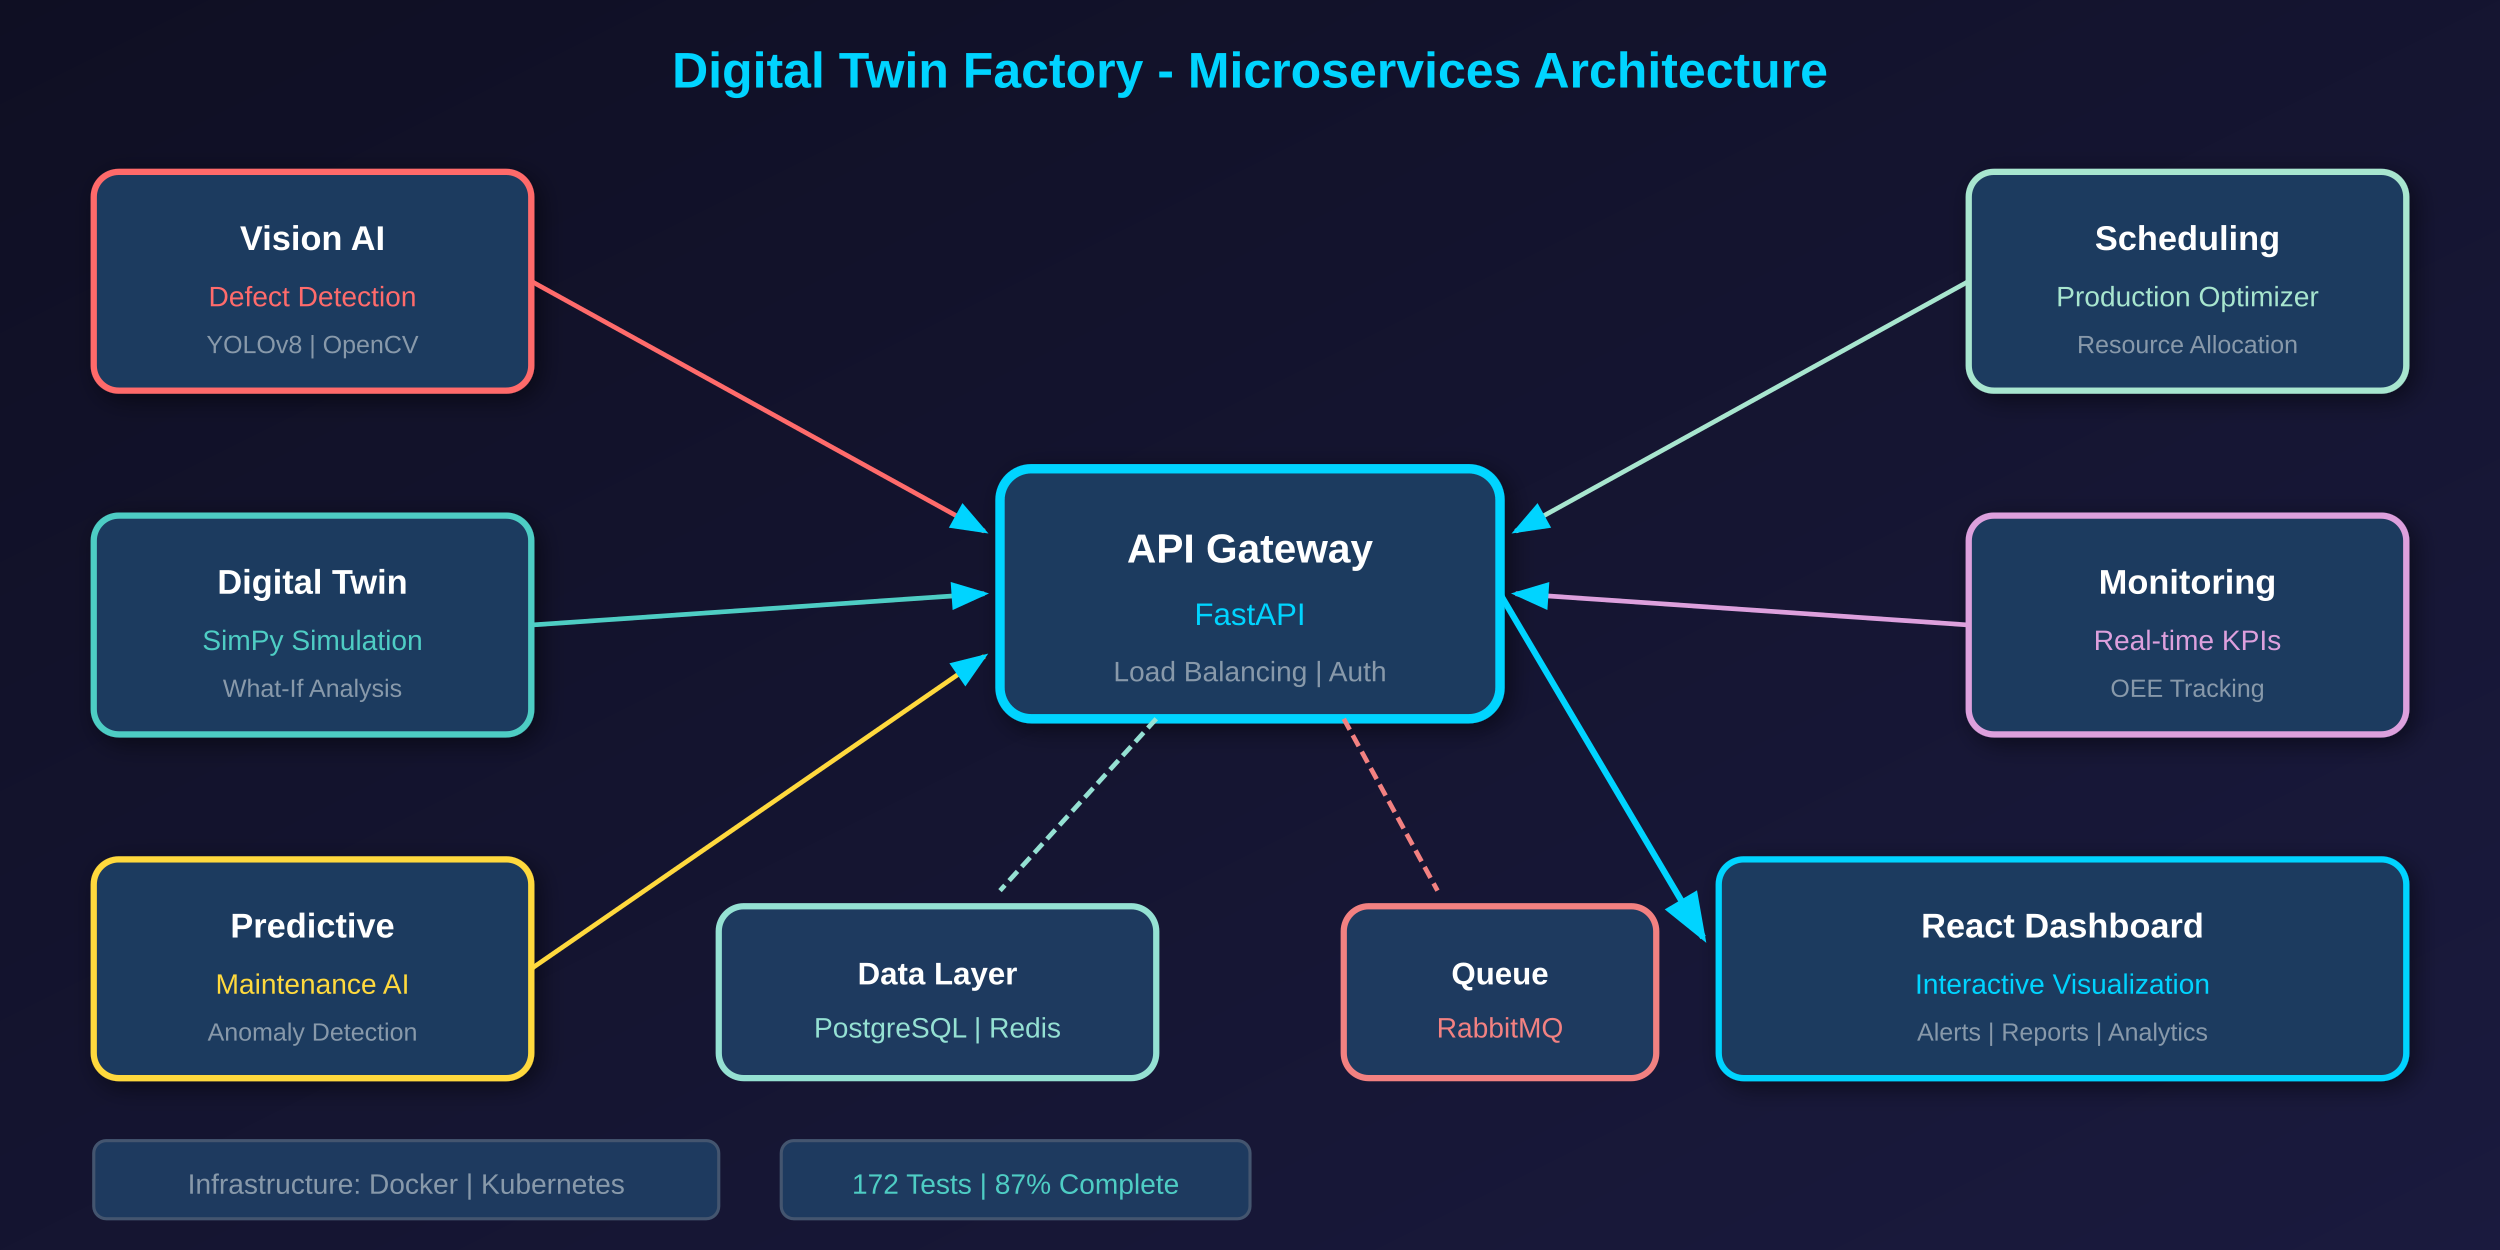
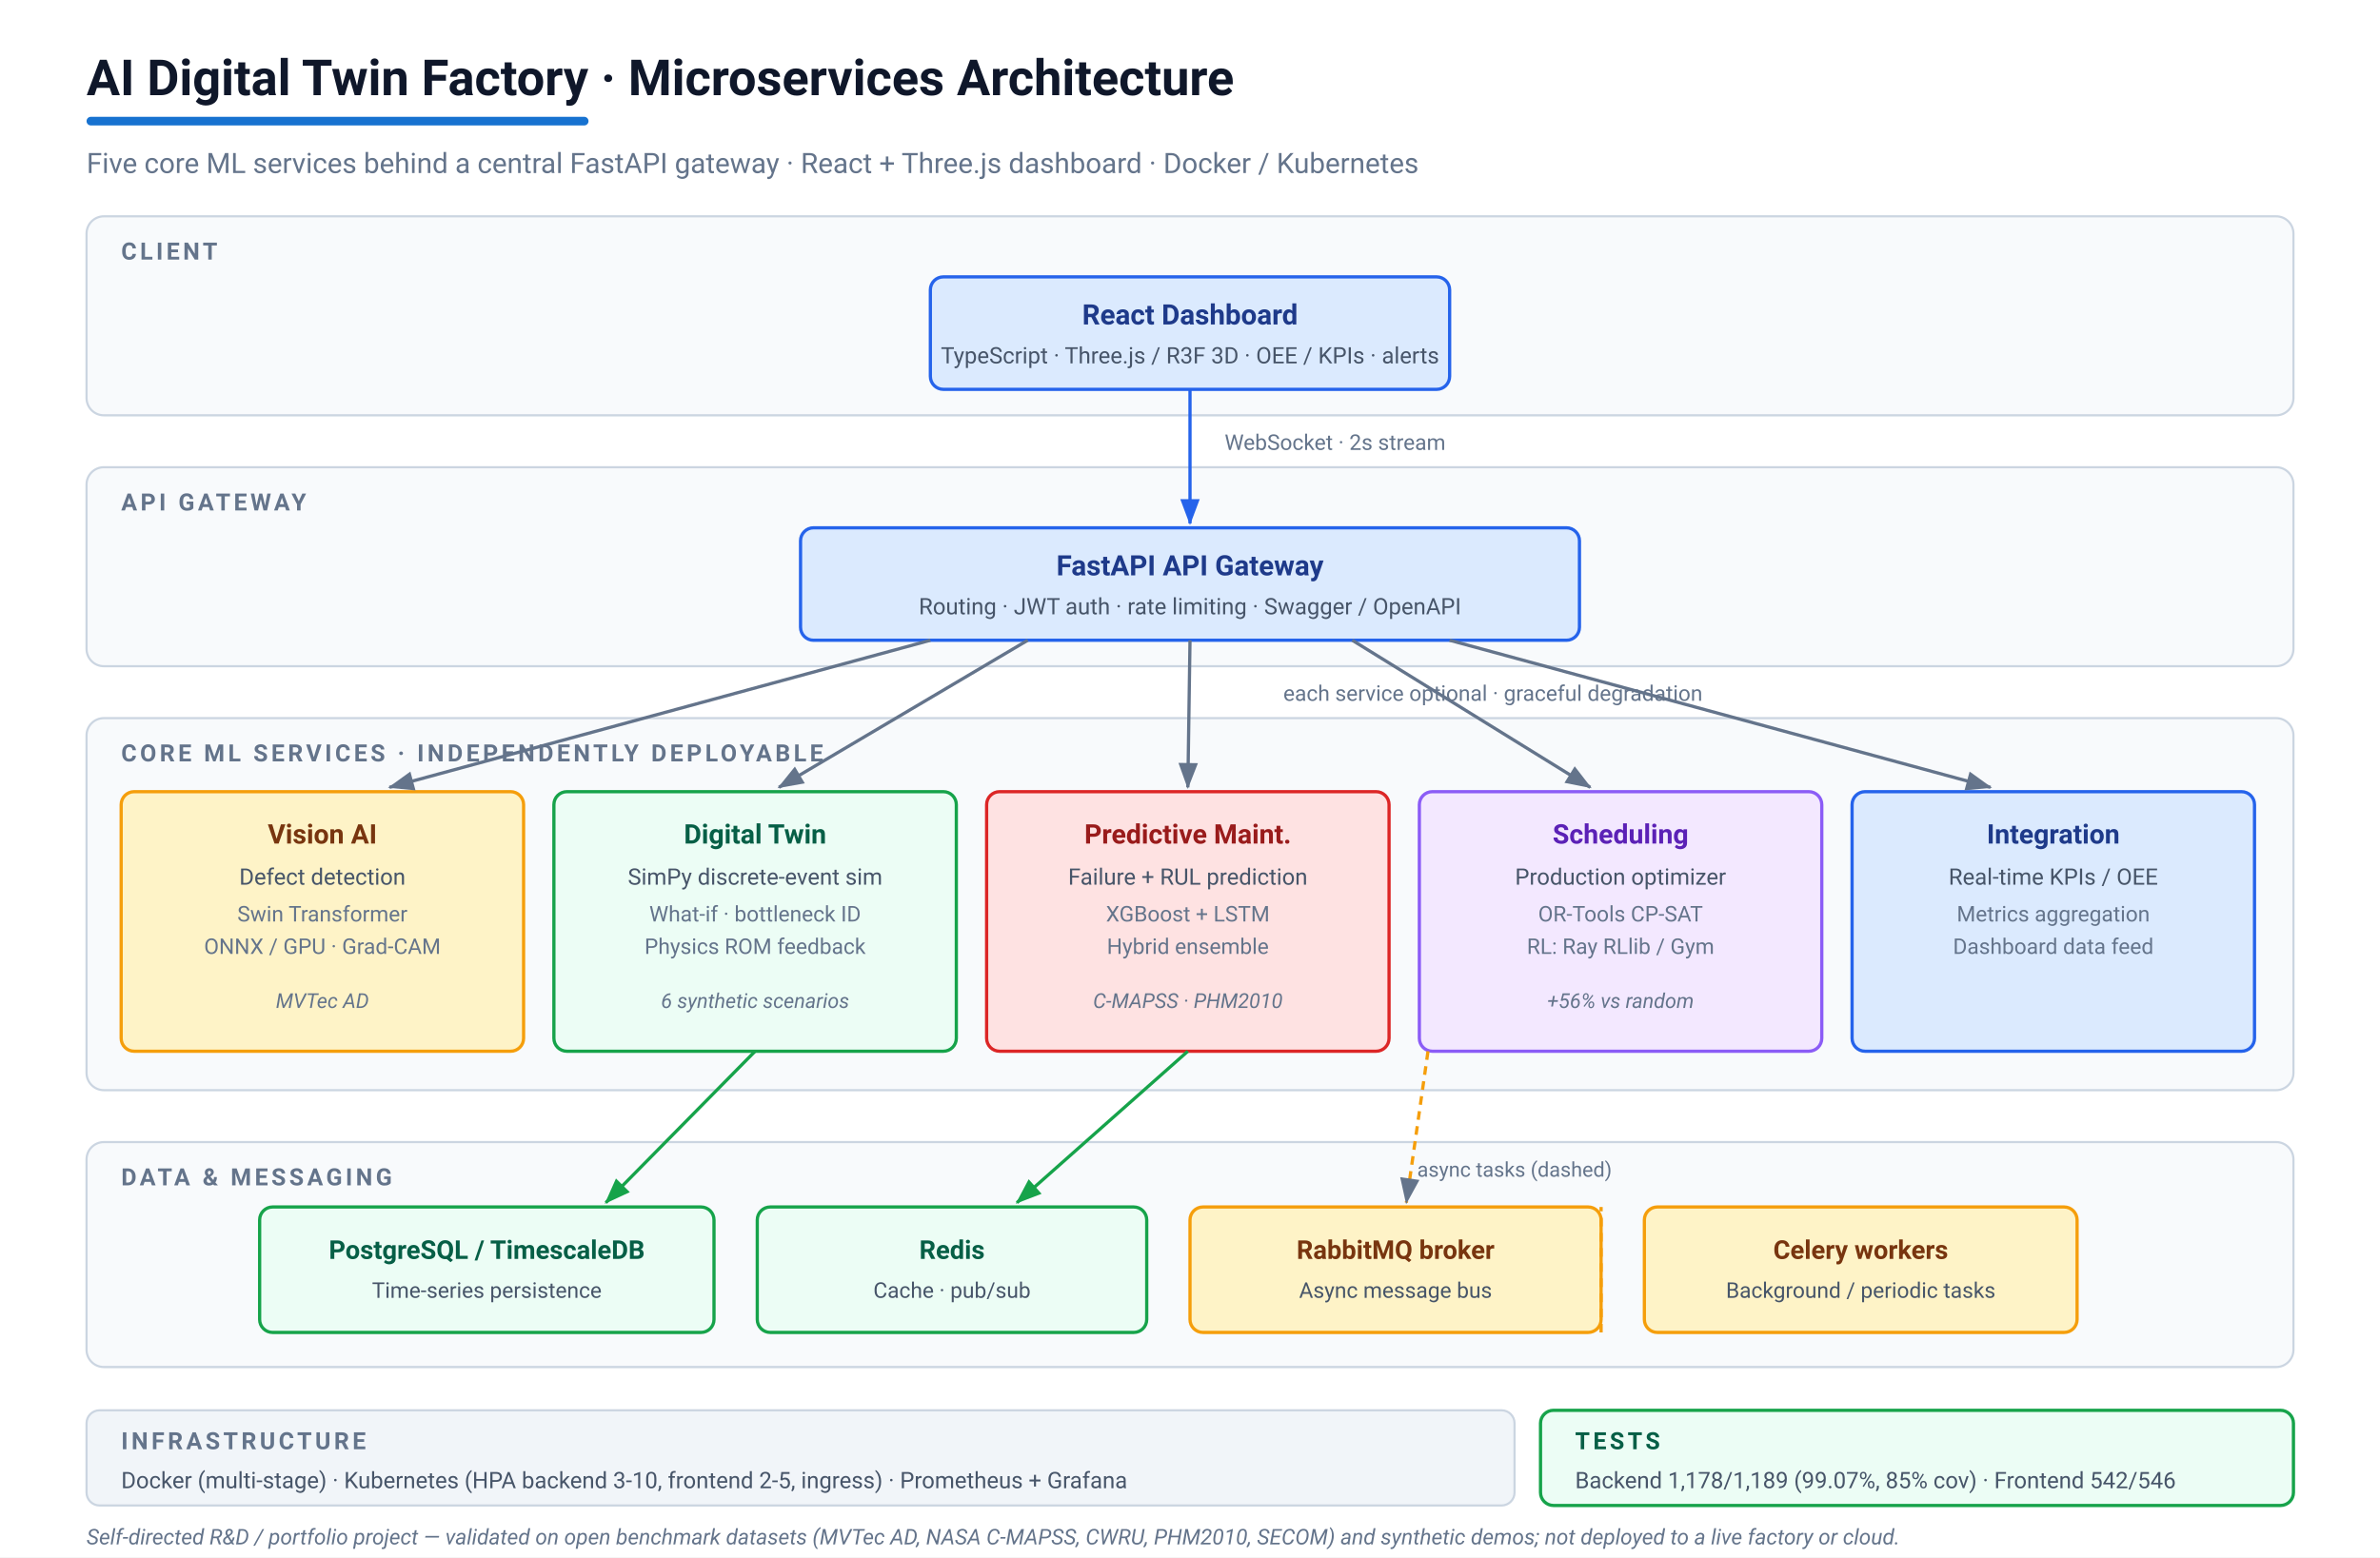
- <svg xmlns="http://www.w3.org/2000/svg" viewBox="0 0 800 400">
+ <svg xmlns="http://www.w3.org/2000/svg" viewBox="0 0 1100 720" font-family="ui-sans-serif, system-ui, -apple-system, 'Segoe UI', Roboto, sans-serif">
  <defs>
-     <linearGradient id="dt-grad1" x1="0%" y1="0%" x2="100%" y2="100%">
-       <stop offset="0%" style="stop-color:#0f0f23;stop-opacity:1" />
-       <stop offset="100%" style="stop-color:#1a1a3e;stop-opacity:1" />
-     </linearGradient>
-     <filter id="dt-shadow" x="-20%" y="-20%" width="140%" height="140%">
-       <feDropShadow dx="2" dy="2" stdDeviation="4" flood-color="#000" flood-opacity="0.5" />
-     </filter>
-   </defs>
-   <rect width="800" height="400" fill="url(#dt-grad1)" />
-   <text x="400" y="28" text-anchor="middle" fill="#00d4ff" font-family="Arial, sans-serif" font-size="16" font-weight="bold">Digital Twin Factory - Microservices Architecture</text>
-   <rect x="320" y="150" width="160" height="80" rx="10" fill="#1e3a5f" stroke="#00d4ff" stroke-width="3" filter="url(#dt-shadow)" />
-   <text x="400" y="180" text-anchor="middle" fill="#fff" font-family="Arial, sans-serif" font-size="13" font-weight="bold">API Gateway</text>
-   <text x="400" y="200" text-anchor="middle" fill="#00d4ff" font-family="Arial, sans-serif" font-size="10">FastAPI</text>
-   <text x="400" y="218" text-anchor="middle" fill="#8899aa" font-family="Arial, sans-serif" font-size="9">Load Balancing | Auth</text>
-   <rect x="30" y="55" width="140" height="70" rx="8" fill="#1e3a5f" stroke="#ff6b6b" stroke-width="2" filter="url(#dt-shadow)" />
-   <text x="100" y="80" text-anchor="middle" fill="#fff" font-family="Arial, sans-serif" font-size="11" font-weight="bold">Vision AI</text>
-   <text x="100" y="98" text-anchor="middle" fill="#ff6b6b" font-family="Arial, sans-serif" font-size="9">Defect Detection</text>
-   <text x="100" y="113" text-anchor="middle" fill="#8899aa" font-family="Arial, sans-serif" font-size="8">YOLOv8 | OpenCV</text>
-   <rect x="30" y="165" width="140" height="70" rx="8" fill="#1e3a5f" stroke="#4ecdc4" stroke-width="2" filter="url(#dt-shadow)" />
-   <text x="100" y="190" text-anchor="middle" fill="#fff" font-family="Arial, sans-serif" font-size="11" font-weight="bold">Digital Twin</text>
-   <text x="100" y="208" text-anchor="middle" fill="#4ecdc4" font-family="Arial, sans-serif" font-size="9">SimPy Simulation</text>
-   <text x="100" y="223" text-anchor="middle" fill="#8899aa" font-family="Arial, sans-serif" font-size="8">What-If Analysis</text>
-   <rect x="30" y="275" width="140" height="70" rx="8" fill="#1e3a5f" stroke="#ffd93d" stroke-width="2" filter="url(#dt-shadow)" />
-   <text x="100" y="300" text-anchor="middle" fill="#fff" font-family="Arial, sans-serif" font-size="11" font-weight="bold">Predictive</text>
-   <text x="100" y="318" text-anchor="middle" fill="#ffd93d" font-family="Arial, sans-serif" font-size="9">Maintenance AI</text>
-   <text x="100" y="333" text-anchor="middle" fill="#8899aa" font-family="Arial, sans-serif" font-size="8">Anomaly Detection</text>
-   <rect x="630" y="55" width="140" height="70" rx="8" fill="#1e3a5f" stroke="#a8e6cf" stroke-width="2" filter="url(#dt-shadow)" />
-   <text x="700" y="80" text-anchor="middle" fill="#fff" font-family="Arial, sans-serif" font-size="11" font-weight="bold">Scheduling</text>
-   <text x="700" y="98" text-anchor="middle" fill="#a8e6cf" font-family="Arial, sans-serif" font-size="9">Production Optimizer</text>
-   <text x="700" y="113" text-anchor="middle" fill="#8899aa" font-family="Arial, sans-serif" font-size="8">Resource Allocation</text>
-   <rect x="630" y="165" width="140" height="70" rx="8" fill="#1e3a5f" stroke="#dda0dd" stroke-width="2" filter="url(#dt-shadow)" />
-   <text x="700" y="190" text-anchor="middle" fill="#fff" font-family="Arial, sans-serif" font-size="11" font-weight="bold">Monitoring</text>
-   <text x="700" y="208" text-anchor="middle" fill="#dda0dd" font-family="Arial, sans-serif" font-size="9">Real-time KPIs</text>
-   <text x="700" y="223" text-anchor="middle" fill="#8899aa" font-family="Arial, sans-serif" font-size="8">OEE Tracking</text>
-   <rect x="550" y="275" width="220" height="70" rx="8" fill="#1e3a5f" stroke="#00d4ff" stroke-width="2" filter="url(#dt-shadow)" />
-   <text x="660" y="300" text-anchor="middle" fill="#fff" font-family="Arial, sans-serif" font-size="11" font-weight="bold">React Dashboard</text>
-   <text x="660" y="318" text-anchor="middle" fill="#00d4ff" font-family="Arial, sans-serif" font-size="9">Interactive Visualization</text>
-   <text x="660" y="333" text-anchor="middle" fill="#8899aa" font-family="Arial, sans-serif" font-size="8">Alerts | Reports | Analytics</text>
-   <rect x="230" y="290" width="140" height="55" rx="8" fill="#1e3a5f" stroke="#95e1d3" stroke-width="2" />
-   <text x="300" y="315" text-anchor="middle" fill="#fff" font-family="Arial, sans-serif" font-size="10" font-weight="bold">Data Layer</text>
-   <text x="300" y="332" text-anchor="middle" fill="#95e1d3" font-family="Arial, sans-serif" font-size="9">PostgreSQL | Redis</text>
-   <rect x="430" y="290" width="100" height="55" rx="8" fill="#1e3a5f" stroke="#f38181" stroke-width="2" />
-   <text x="480" y="315" text-anchor="middle" fill="#fff" font-family="Arial, sans-serif" font-size="10" font-weight="bold">Queue</text>
-   <text x="480" y="332" text-anchor="middle" fill="#f38181" font-family="Arial, sans-serif" font-size="9">RabbitMQ</text>
-   <defs>
-     <marker id="dt-arrow" markerWidth="8" markerHeight="8" refX="7" refY="3" orient="auto">
-       <path d="M0,0 L0,6 L8,3 z" fill="#00d4ff" />
+     <marker id="dt-ar" markerWidth="9" markerHeight="9" refX="7.5" refY="3" orient="auto">
+       <path d="M0,0 L0,6 L8,3 z" fill="#64748b" />
+     </marker>
+     <marker id="dt-ar-b" markerWidth="9" markerHeight="9" refX="7.5" refY="3" orient="auto">
+       <path d="M0,0 L0,6 L8,3 z" fill="#2563eb" />
+     </marker>
+     <marker id="dt-ar-g" markerWidth="9" markerHeight="9" refX="7.5" refY="3" orient="auto">
+       <path d="M0,0 L0,6 L8,3 z" fill="#16a34a" />
    </marker>
  </defs>
-   <line x1="170" y1="90" x2="315" y2="170" stroke="#ff6b6b" stroke-width="1.5" marker-end="url(#dt-arrow)" />
-   <line x1="170" y1="200" x2="315" y2="190" stroke="#4ecdc4" stroke-width="1.5" marker-end="url(#dt-arrow)" />
-   <line x1="170" y1="310" x2="315" y2="210" stroke="#ffd93d" stroke-width="1.5" marker-end="url(#dt-arrow)" />
-   <line x1="630" y1="90" x2="485" y2="170" stroke="#a8e6cf" stroke-width="1.5" marker-end="url(#dt-arrow)" />
-   <line x1="630" y1="200" x2="485" y2="190" stroke="#dda0dd" stroke-width="1.5" marker-end="url(#dt-arrow)" />
-   <line x1="480" y1="190" x2="545" y2="300" stroke="#00d4ff" stroke-width="2" marker-end="url(#dt-arrow)" />
-   <line x1="370" y1="230" x2="320" y2="285" stroke="#95e1d3" stroke-width="1.5" stroke-dasharray="4,2" />
-   <line x1="430" y1="230" x2="460" y2="285" stroke="#f38181" stroke-width="1.5" stroke-dasharray="4,2" />
-   <rect x="30" y="365" width="200" height="25" rx="4" fill="#1e3a5f" stroke="#44556f" stroke-width="1" />
-   <text x="130" y="382" text-anchor="middle" fill="#8899aa" font-family="Arial, sans-serif" font-size="9">Infrastructure: Docker | Kubernetes</text>
-   <rect x="250" y="365" width="150" height="25" rx="4" fill="#1e3a5f" stroke="#44556f" stroke-width="1" />
-   <text x="325" y="382" text-anchor="middle" fill="#4ecdc4" font-family="Arial, sans-serif" font-size="9">172 Tests | 87% Complete</text>
+   <rect width="1100" height="720" fill="#ffffff" />
+   <text x="40" y="44" font-size="23" font-weight="700" fill="#0f172a">AI Digital Twin Factory · Microservices Architecture</text>
+   <rect x="40" y="54" width="232" height="4" rx="2" fill="#1772d0" />
+   <text x="40" y="80" font-size="13" fill="#64748b">Five core ML services behind a central FastAPI gateway · React + Three.js dashboard · Docker / Kubernetes</text>
+   <rect x="40" y="100" width="1020" height="92" rx="8" fill="#f8fafc" stroke="#cbd5e1" />
+   <text x="56" y="120" font-size="11" font-weight="700" fill="#64748b" letter-spacing="1.5">CLIENT</text>
+   <rect x="430" y="128" width="240" height="52" rx="6" fill="#dbeafe" stroke="#2563eb" stroke-width="1.5" />
+   <text x="550" y="150" text-anchor="middle" font-size="13" font-weight="700" fill="#1e3a8a">React Dashboard</text>
+   <text x="550" y="168" text-anchor="middle" font-size="10.5" fill="#475569">TypeScript · Three.js / R3F 3D · OEE / KPIs · alerts</text>
+   <rect x="40" y="216" width="1020" height="92" rx="8" fill="#f8fafc" stroke="#cbd5e1" />
+   <text x="56" y="236" font-size="11" font-weight="700" fill="#64748b" letter-spacing="1.5">API GATEWAY</text>
+   <rect x="370" y="244" width="360" height="52" rx="6" fill="#dbeafe" stroke="#2563eb" stroke-width="1.5" />
+   <text x="550" y="266" text-anchor="middle" font-size="13" font-weight="700" fill="#1e3a8a">FastAPI API Gateway</text>
+   <text x="550" y="284" text-anchor="middle" font-size="10.5" fill="#475569">Routing · JWT auth · rate limiting · Swagger / OpenAPI</text>
+   <line x1="550" y1="180" x2="550" y2="242" stroke="#2563eb" stroke-width="1.5" marker-end="url(#dt-ar-b)" />
+   <text x="566" y="208" font-size="10" fill="#64748b">WebSocket · 2s stream</text>
+   <rect x="40" y="332" width="1020" height="172" rx="8" fill="#f8fafc" stroke="#cbd5e1" />
+   <text x="56" y="352" font-size="11" font-weight="700" fill="#64748b" letter-spacing="1.5">CORE ML SERVICES · INDEPENDENTLY DEPLOYABLE</text>
+   <rect x="56" y="366" width="186" height="120" rx="6" fill="#fef3c7" stroke="#f59e0b" stroke-width="1.5" />
+   <text x="149" y="390" text-anchor="middle" font-size="12.5" font-weight="700" fill="#78350f">Vision AI</text>
+   <text x="149" y="409" text-anchor="middle" font-size="10.5" fill="#475569">Defect detection</text>
+   <text x="149" y="426" text-anchor="middle" font-size="10" fill="#64748b">Swin Transformer</text>
+   <text x="149" y="441" text-anchor="middle" font-size="10" fill="#64748b">ONNX / GPU · Grad-CAM</text>
+   <text x="149" y="466" text-anchor="middle" font-size="9.5" font-style="italic" fill="#64748b">MVTec AD</text>
+   <rect x="256" y="366" width="186" height="120" rx="6" fill="#ecfdf5" stroke="#16a34a" stroke-width="1.5" />
+   <text x="349" y="390" text-anchor="middle" font-size="12.5" font-weight="700" fill="#065f46">Digital Twin</text>
+   <text x="349" y="409" text-anchor="middle" font-size="10.5" fill="#475569">SimPy discrete-event sim</text>
+   <text x="349" y="426" text-anchor="middle" font-size="10" fill="#64748b">What-if · bottleneck ID</text>
+   <text x="349" y="441" text-anchor="middle" font-size="10" fill="#64748b">Physics ROM feedback</text>
+   <text x="349" y="466" text-anchor="middle" font-size="9.5" font-style="italic" fill="#64748b">6 synthetic scenarios</text>
+   <rect x="456" y="366" width="186" height="120" rx="6" fill="#fee2e2" stroke="#dc2626" stroke-width="1.5" />
+   <text x="549" y="390" text-anchor="middle" font-size="12.5" font-weight="700" fill="#991b1b">Predictive Maint.</text>
+   <text x="549" y="409" text-anchor="middle" font-size="10.5" fill="#475569">Failure + RUL prediction</text>
+   <text x="549" y="426" text-anchor="middle" font-size="10" fill="#64748b">XGBoost + LSTM</text>
+   <text x="549" y="441" text-anchor="middle" font-size="10" fill="#64748b">Hybrid ensemble</text>
+   <text x="549" y="466" text-anchor="middle" font-size="9.5" font-style="italic" fill="#64748b">C-MAPSS · PHM2010</text>
+   <rect x="656" y="366" width="186" height="120" rx="6" fill="#f3e8ff" stroke="#8b5cf6" stroke-width="1.5" />
+   <text x="749" y="390" text-anchor="middle" font-size="12.5" font-weight="700" fill="#5b21b6">Scheduling</text>
+   <text x="749" y="409" text-anchor="middle" font-size="10.5" fill="#475569">Production optimizer</text>
+   <text x="749" y="426" text-anchor="middle" font-size="10" fill="#64748b">OR-Tools CP-SAT</text>
+   <text x="749" y="441" text-anchor="middle" font-size="10" fill="#64748b">RL: Ray RLlib / Gym</text>
+   <text x="749" y="466" text-anchor="middle" font-size="9.5" font-style="italic" fill="#64748b">+56% vs random</text>
+   <rect x="856" y="366" width="186" height="120" rx="6" fill="#dbeafe" stroke="#2563eb" stroke-width="1.5" />
+   <text x="949" y="390" text-anchor="middle" font-size="12.5" font-weight="700" fill="#1e3a8a">Integration</text>
+   <text x="949" y="409" text-anchor="middle" font-size="10.5" fill="#475569">Real-time KPIs / OEE</text>
+   <text x="949" y="426" text-anchor="middle" font-size="10" fill="#64748b">Metrics aggregation</text>
+   <text x="949" y="441" text-anchor="middle" font-size="10" fill="#64748b">Dashboard data feed</text>
+   <line x1="430" y1="296" x2="180" y2="364" stroke="#64748b" stroke-width="1.5" marker-end="url(#dt-ar)" />
+   <line x1="475" y1="296" x2="360" y2="364" stroke="#64748b" stroke-width="1.5" marker-end="url(#dt-ar)" />
+   <line x1="550" y1="296" x2="549" y2="364" stroke="#64748b" stroke-width="1.5" marker-end="url(#dt-ar)" />
+   <line x1="625" y1="296" x2="735" y2="364" stroke="#64748b" stroke-width="1.5" marker-end="url(#dt-ar)" />
+   <line x1="670" y1="296" x2="920" y2="364" stroke="#64748b" stroke-width="1.5" marker-end="url(#dt-ar)" />
+   <text x="690" y="324" font-size="10" fill="#64748b" text-anchor="middle">each service optional · graceful degradation</text>
+   <rect x="40" y="528" width="1020" height="104" rx="8" fill="#f8fafc" stroke="#cbd5e1" />
+   <text x="56" y="548" font-size="11" font-weight="700" fill="#64748b" letter-spacing="1.5">DATA &amp; MESSAGING</text>
+   <rect x="120" y="558" width="210" height="58" rx="6" fill="#ecfdf5" stroke="#16a34a" stroke-width="1.5" />
+   <text x="225" y="582" text-anchor="middle" font-size="12" font-weight="700" fill="#065f46">PostgreSQL / TimescaleDB</text>
+   <text x="225" y="600" text-anchor="middle" font-size="10" fill="#475569">Time-series persistence</text>
+   <rect x="350" y="558" width="180" height="58" rx="6" fill="#ecfdf5" stroke="#16a34a" stroke-width="1.5" />
+   <text x="440" y="582" text-anchor="middle" font-size="12" font-weight="700" fill="#065f46">Redis</text>
+   <text x="440" y="600" text-anchor="middle" font-size="10" fill="#475569">Cache · pub/sub</text>
+   <rect x="550" y="558" width="190" height="58" rx="6" fill="#fef3c7" stroke="#f59e0b" stroke-width="1.5" />
+   <text x="645" y="582" text-anchor="middle" font-size="12" font-weight="700" fill="#78350f">RabbitMQ broker</text>
+   <text x="645" y="600" text-anchor="middle" font-size="10" fill="#475569">Async message bus</text>
+   <rect x="760" y="558" width="200" height="58" rx="6" fill="#fef3c7" stroke="#f59e0b" stroke-width="1.5" />
+   <text x="860" y="582" text-anchor="middle" font-size="12" font-weight="700" fill="#78350f">Celery workers</text>
+   <text x="860" y="600" text-anchor="middle" font-size="10" fill="#475569">Background / periodic tasks</text>
+   <line x1="349" y1="486" x2="280" y2="556" stroke="#16a34a" stroke-width="1.5" marker-end="url(#dt-ar-g)" />
+   <line x1="549" y1="486" x2="470" y2="556" stroke="#16a34a" stroke-width="1.5" marker-end="url(#dt-ar-g)" />
+   <line x1="660" y1="486" x2="650" y2="556" stroke="#f59e0b" stroke-width="1.5" stroke-dasharray="4 3" marker-end="url(#dt-ar)" />
+   <line x1="740" y1="616" x2="740" y2="558" stroke="#f59e0b" stroke-width="1.5" stroke-dasharray="4 3" />
+   <text x="700" y="544" font-size="9.5" fill="#64748b" text-anchor="middle">async tasks (dashed)</text>
+   <rect x="40" y="652" width="660" height="44" rx="6" fill="#f1f5f9" stroke="#cbd5e1" />
+   <text x="56" y="670" font-size="11" font-weight="700" fill="#64748b" letter-spacing="1.5">INFRASTRUCTURE</text>
+   <text x="56" y="688" font-size="10.5" fill="#475569">Docker (multi-stage) · Kubernetes (HPA backend 3-10, frontend 2-5, ingress) · Prometheus + Grafana</text>
+   <rect x="712" y="652" width="348" height="44" rx="6" fill="#ecfdf5" stroke="#16a34a" stroke-width="1.5" />
+   <text x="728" y="670" font-size="11" font-weight="700" fill="#065f46" letter-spacing="1.5">TESTS</text>
+   <text x="728" y="688" font-size="10.5" fill="#475569">Backend 1,178/1,189 (99.07%, 85% cov) · Frontend 542/546</text>
+   <text x="40" y="714" font-size="10" font-style="italic" fill="#64748b">Self-directed R&amp;D / portfolio project — validated on open benchmark datasets (MVTec AD, NASA C-MAPSS, CWRU, PHM2010, SECOM) and synthetic demos; not deployed to a live factory or cloud.</text>
</svg>
